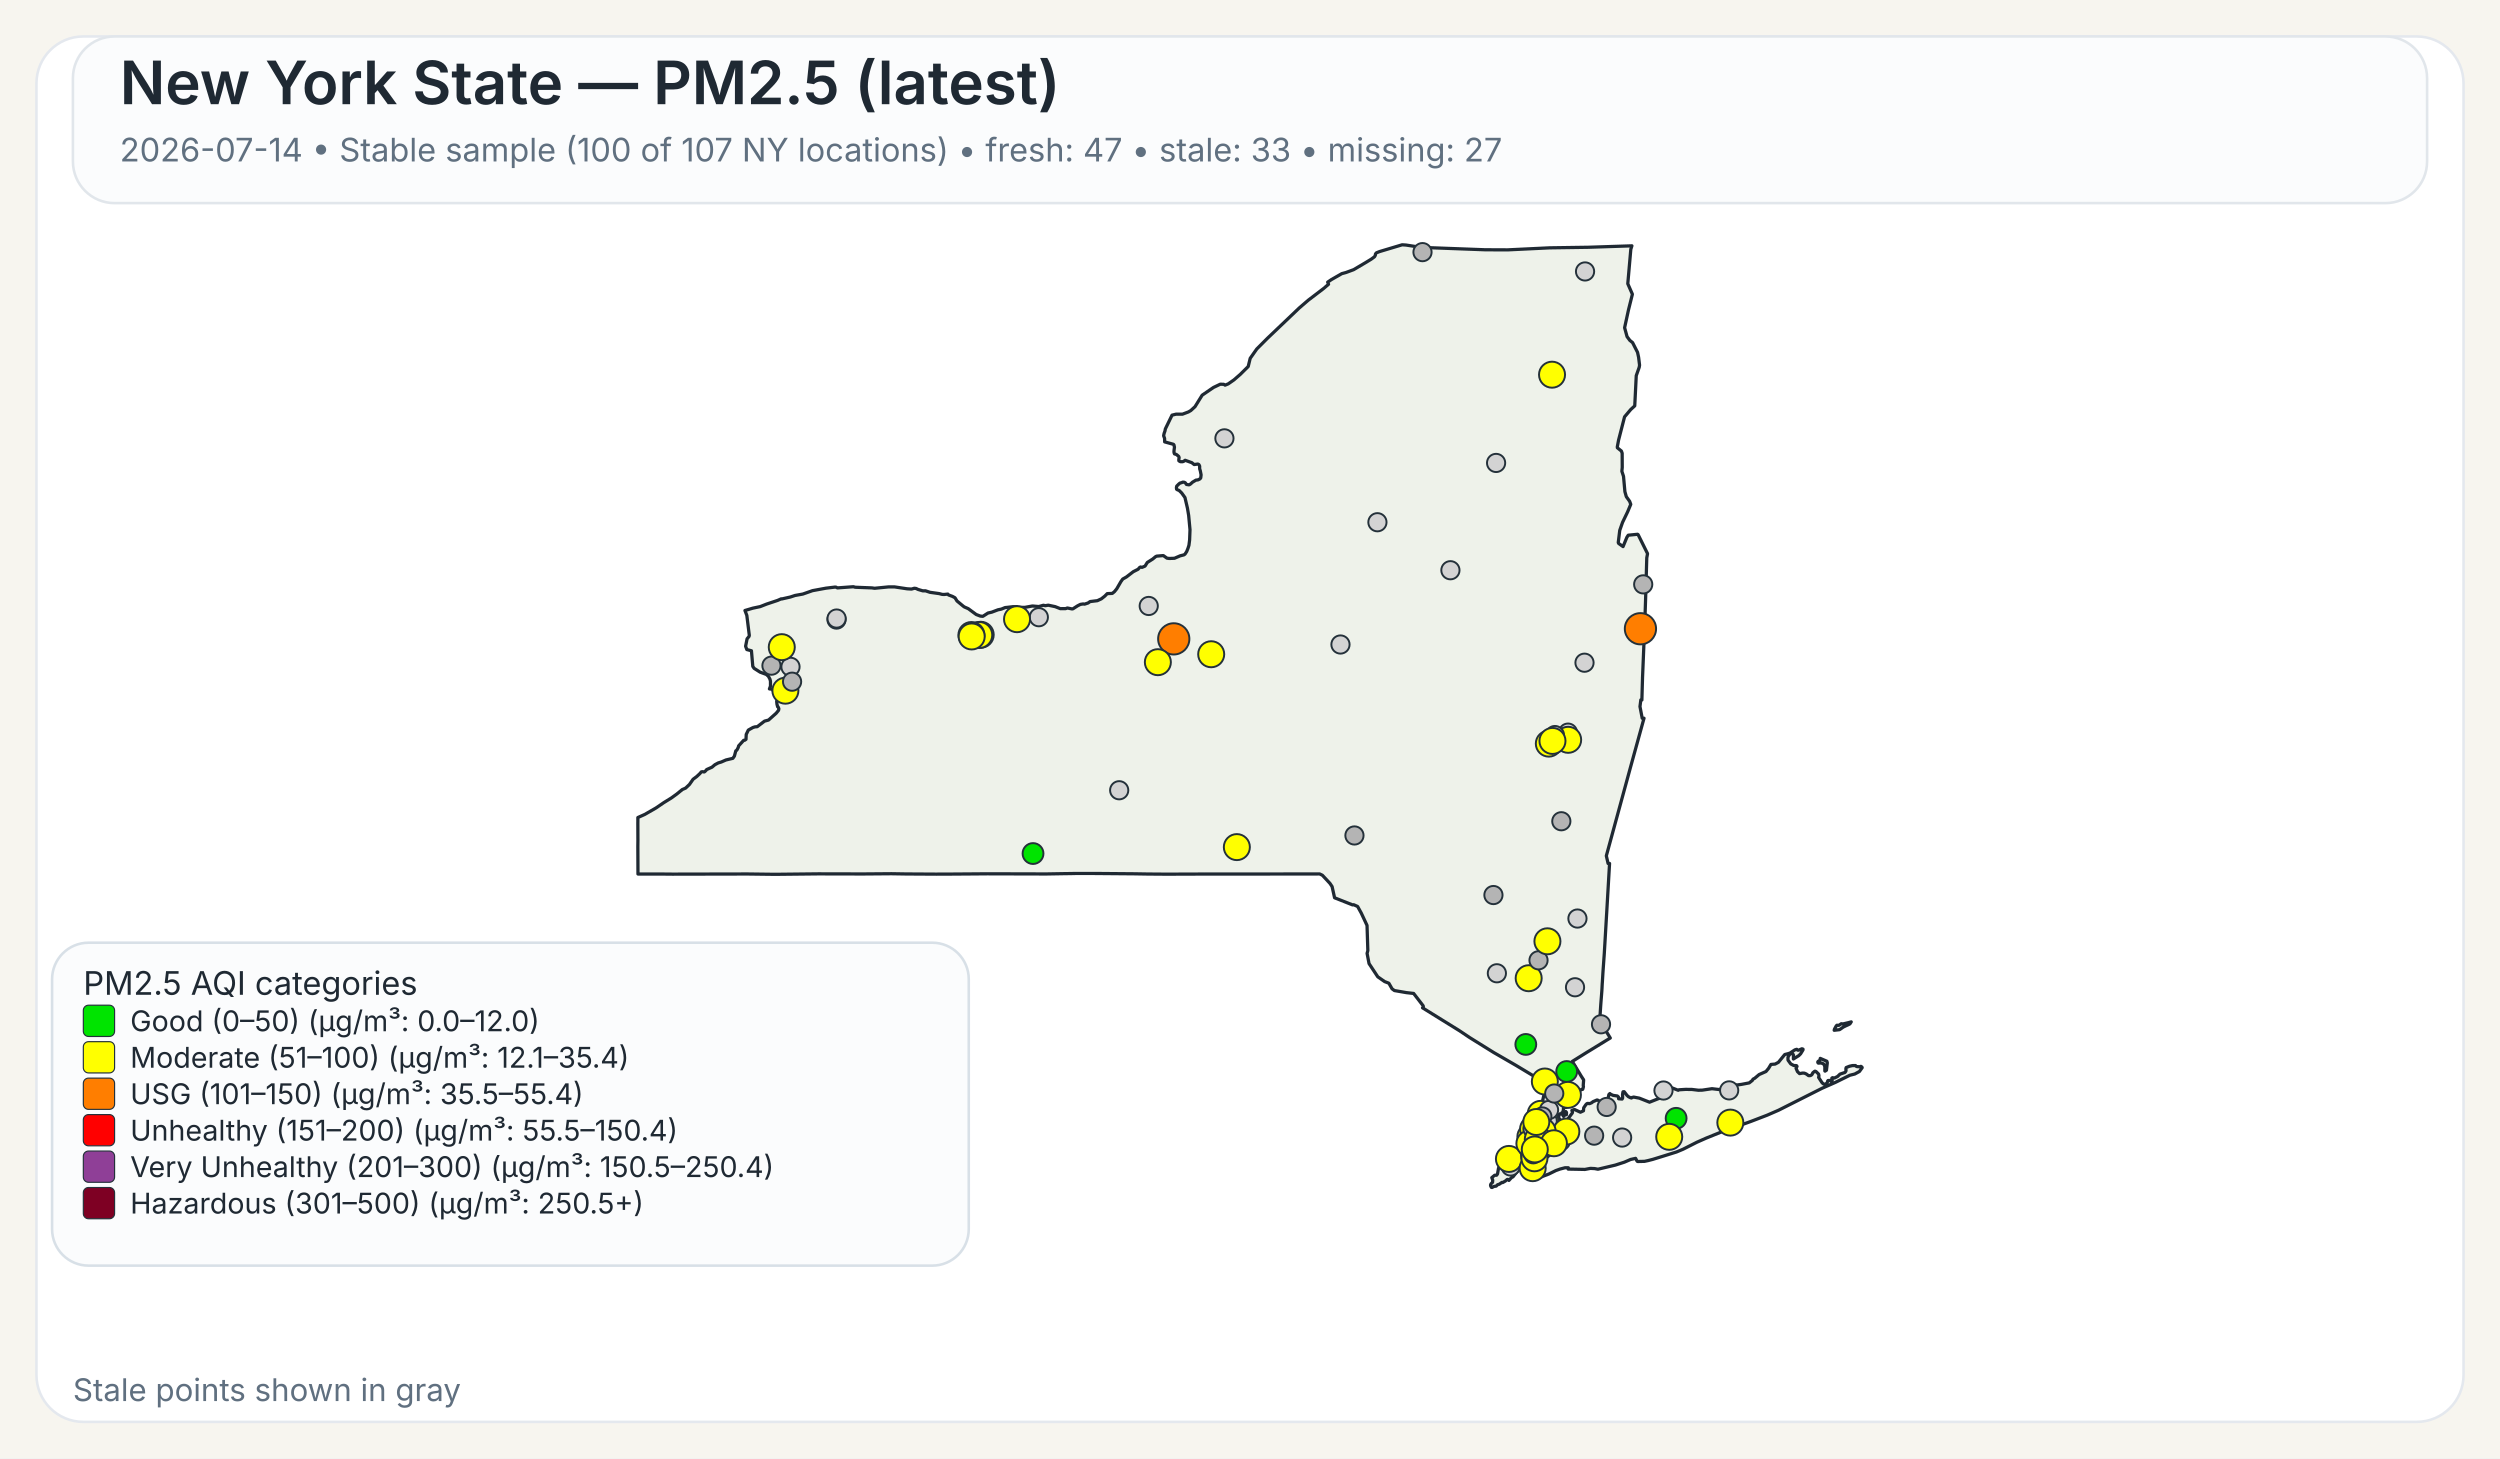
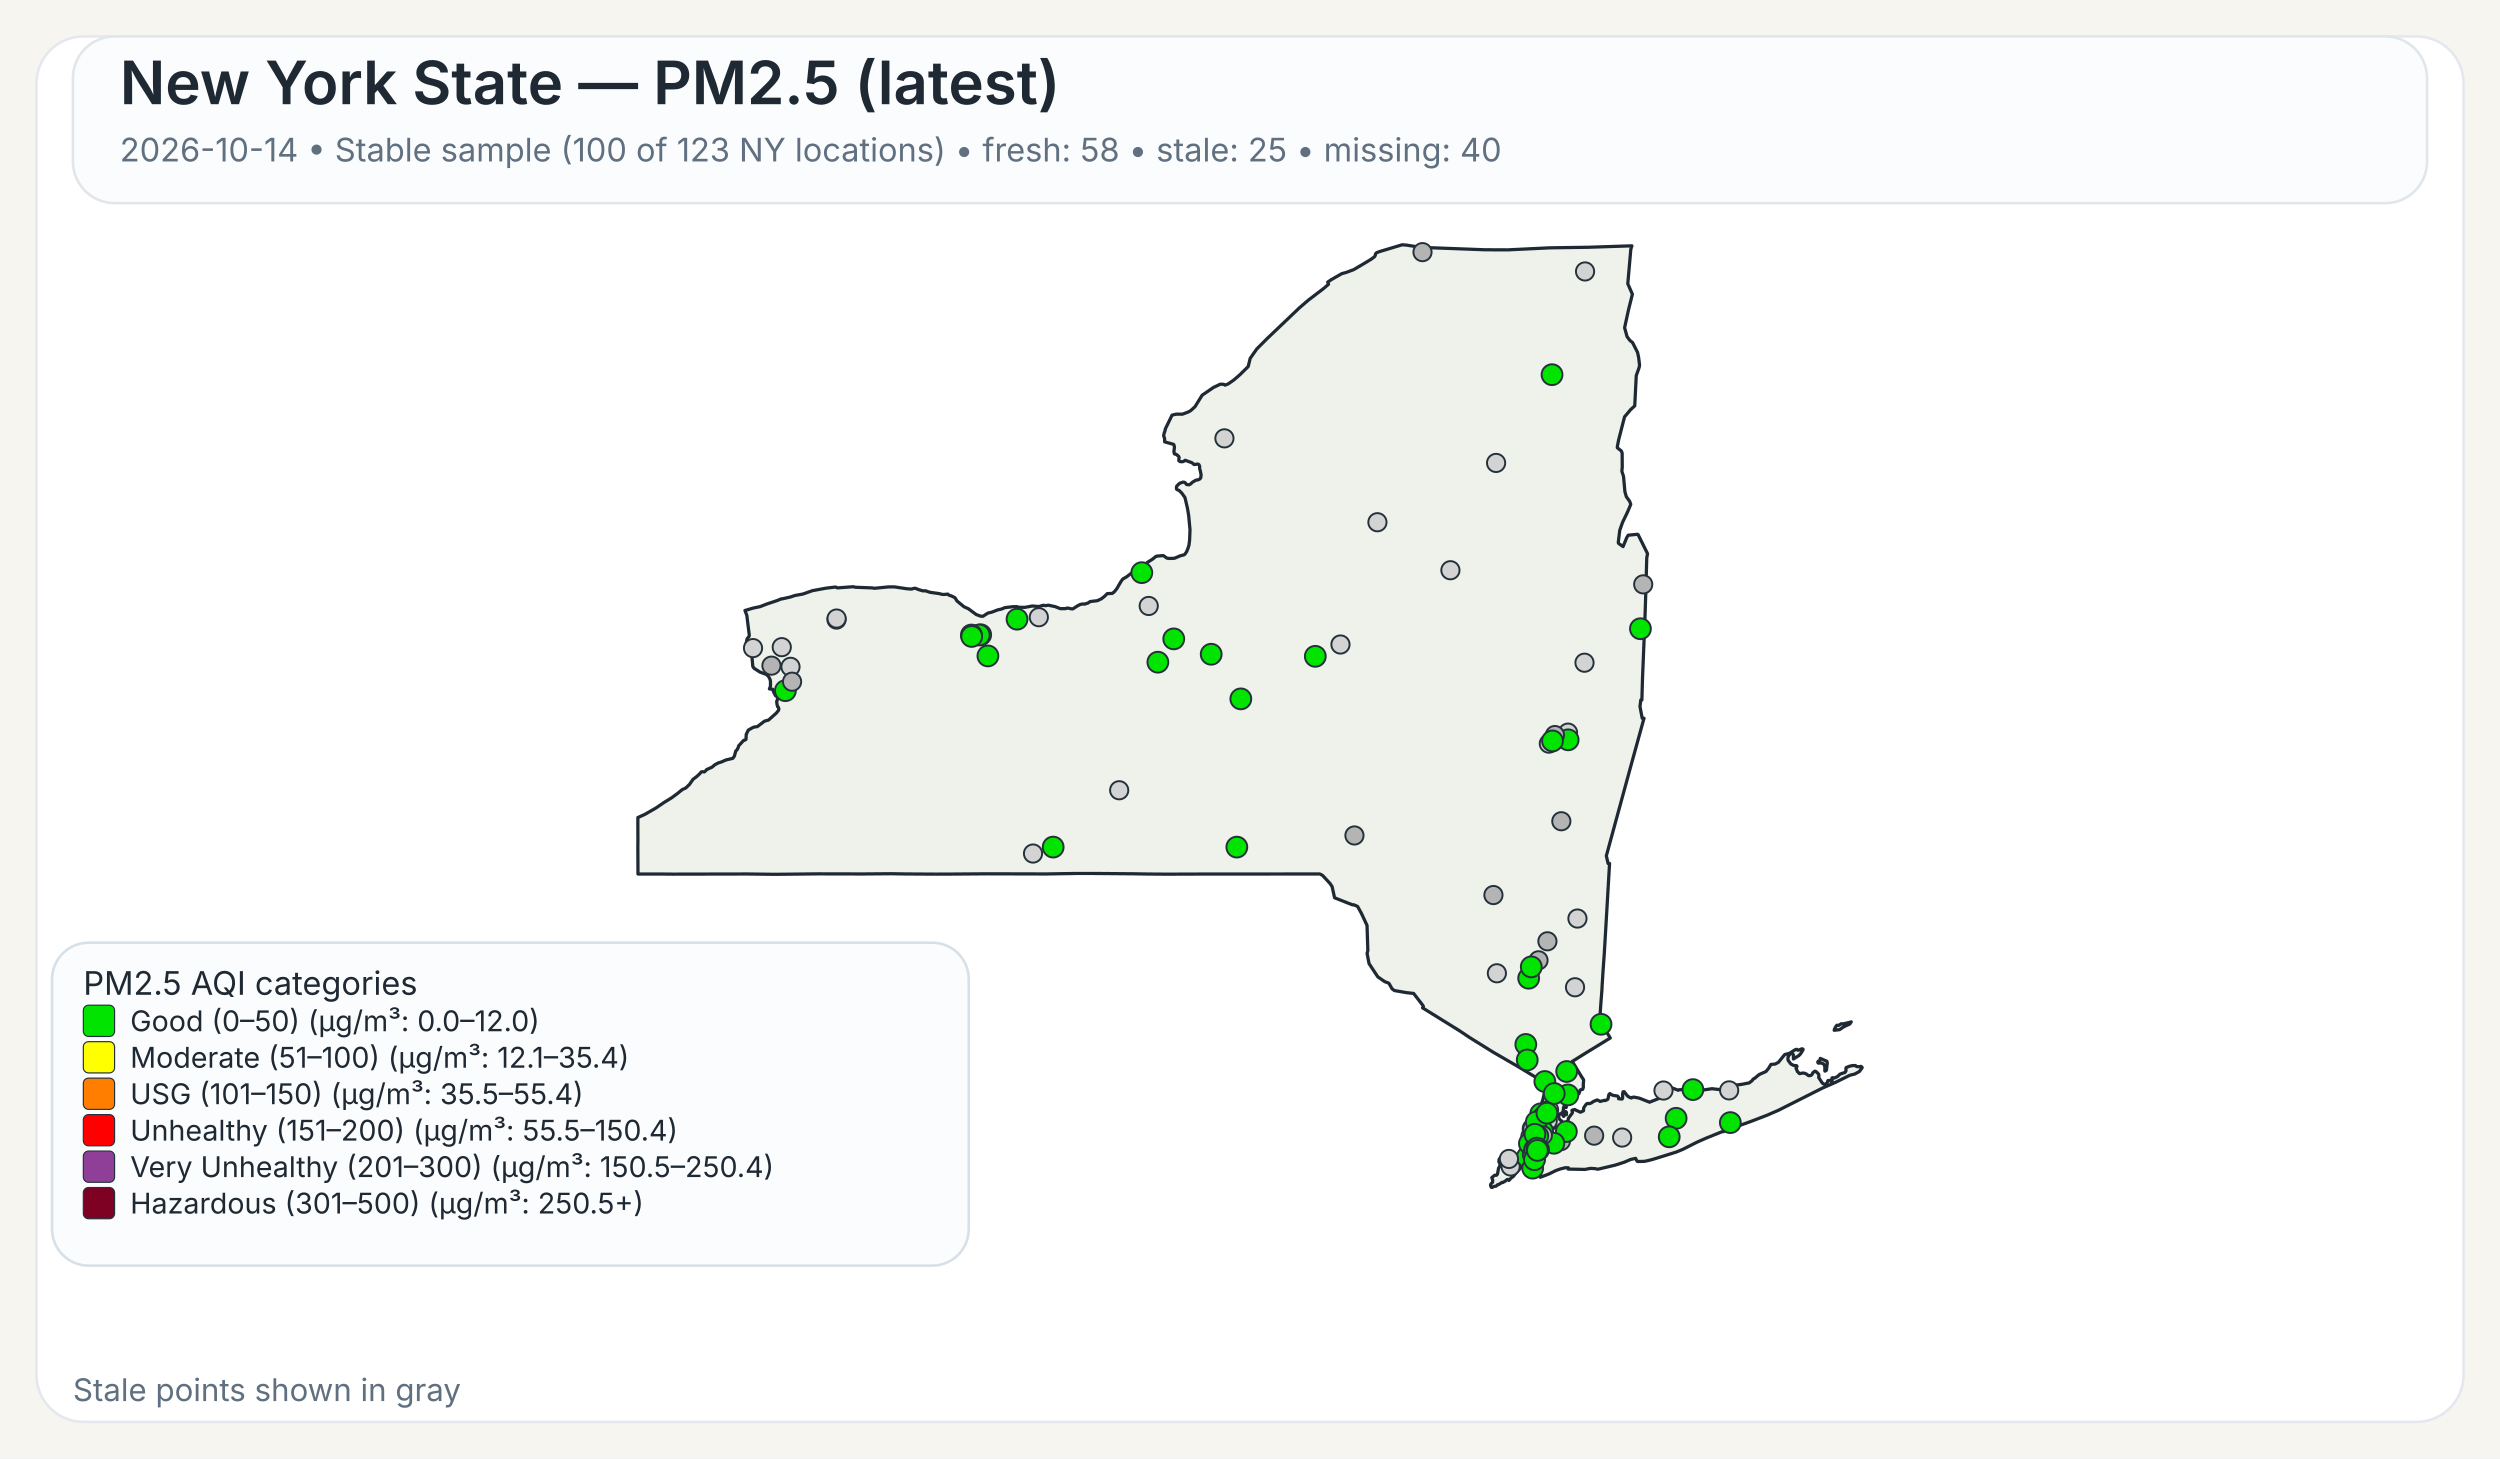
<svg xmlns="http://www.w3.org/2000/svg" width="960" height="560">
  <rect x="0" y="0" width="960" height="560" fill="#F7F5EF" />
  <rect x="14" y="14" width="932" height="532" rx="18" ry="18" fill="#FFFFFF" stroke="#E4E8EE" stroke-width="1" />
  <rect x="28" y="14" width="904" height="64" rx="16" ry="16" fill="#FBFCFD" stroke="#E1E6EB" stroke-width="1" />
  <text x="46" y="40" font-family="Public Sans, Inter, Aptos, Segoe UI, Arial, sans-serif" font-size="23" font-weight="600" fill="#1F2933">New York State — PM2.5 (latest)</text>
-   <text x="46" y="62" font-family="Public Sans, Inter, Aptos, Segoe UI, Arial, sans-serif" font-size="12.5" font-weight="400" fill="#607080">2026-07-14 • Stable sample (100 of 107 NY locations) • fresh: 47 • stale: 33 • missing: 27</text>
+   <text x="46" y="62" font-family="Public Sans, Inter, Aptos, Segoe UI, Arial, sans-serif" font-size="12.5" font-weight="400" fill="#607080">2026-10-14 • Stable sample (100 of 123 NY locations) • fresh: 58 • stale: 25 • missing: 40</text>
  <path d="M601.06,426.90 L601.23,426.83 L601.48,427.07 L601.55,427.32 L601.50,428.06 L601.28,428.08 L601.08,427.81 L601.04,427.27 L601.06,426.90 Z" fill="#EEF2EA" stroke="#1F2933" stroke-width="1.25" stroke-linejoin="round" />
  <path d="M585.16,439.66 L585.21,439.61 L585.24,439.63 L585.33,439.75 L585.00,440.50 L584.94,440.59 L584.83,440.54 L584.77,440.43 L584.80,440.38 L585.16,439.66 Z" fill="#EEF2EA" stroke="#1F2933" stroke-width="1.25" stroke-linejoin="round" />
  <path d="M579.00,452.87 L578.74,452.93 L578.02,453.54 L577.00,454.12 L576.75,454.04 L575.70,454.75 L575.07,454.93 L574.52,455.48 L573.72,455.58 L572.92,456.00 L572.71,455.95 L572.45,455.50 L572.36,455.05 L572.56,454.57 L573.14,454.01 L573.21,453.18 L572.85,452.21 L573.97,451.28 L574.68,451.28 L575.04,450.81 L575.45,448.53 L575.88,447.92 L575.97,447.53 L575.92,446.38 L575.63,446.32 L575.58,446.12 L575.66,445.16 L576.32,444.30 L576.87,444.03 L577.23,444.07 L577.46,444.30 L578.49,444.56 L580.44,444.30 L582.44,443.79 L583.07,443.83 L583.44,444.38 L583.57,445.77 L584.00,446.72 L584.43,447.38 L584.07,448.20 L583.53,448.95 L582.19,450.36 L580.96,451.93 L580.89,451.88 L580.35,452.27 L579.42,453.28 L579.25,452.99 L579.00,452.87 Z" fill="#EEF2EA" stroke="#1F2933" stroke-width="1.25" stroke-linejoin="round" />
  <path d="M698.65,407.28 L698.89,406.98 L698.98,406.42 L701.51,407.51 L701.69,408.12 L701.35,410.97 L700.83,411.31 L700.74,411.25 L700.74,409.57 L700.38,408.71 L700.19,408.52 L699.35,408.18 L698.24,408.24 L698.08,408.08 L698.02,407.81 L698.15,407.57 L698.65,407.28 Z" fill="#EEF2EA" stroke="#1F2933" stroke-width="1.25" stroke-linejoin="round" />
  <path d="M709.87,392.68 L710.87,392.40 L710.37,393.17 L709.71,393.51 L708.74,393.94 L707.77,394.42 L706.83,395.10 L706.37,395.39 L704.33,395.63 L704.44,395.18 L704.77,394.57 L705.12,393.94 L705.39,393.69 L706.11,393.74 L707.05,393.11 L707.70,393.19 L709.32,392.81 L709.87,392.68 Z" fill="#EEF2EA" stroke="#1F2933" stroke-width="1.25" stroke-linejoin="round" />
  <path d="M601.43,424.75 L601.44,424.82 L601.44,424.87 L601.44,424.97 L601.48,425.16 L601.44,425.24 L601.21,425.31 L600.95,425.08 L600.95,424.92 L601.10,424.88 L601.13,424.65 L601.23,424.58 L601.37,424.64 L601.42,424.70 L601.43,424.75 Z" fill="#EEF2EA" stroke="#1F2933" stroke-width="1.25" stroke-linejoin="round" />
  <path d="M623.05,163.10 L621.53,169.00 L621.04,171.61 L621.07,171.95 L622.62,173.20 L622.91,174.06 L622.94,179.46 L622.80,180.98 L623.43,182.92 L623.96,188.79 L624.50,190.70 L624.50,190.71 L625.79,192.51 L626.21,193.67 L625.60,195.12 L625.01,196.54 L623.06,200.59 L622.75,201.47 L621.98,203.67 L621.41,208.34 L621.56,208.68 L623.25,209.89 L624.72,206.33 L625.25,205.52 L628.84,205.16 L629.06,205.34 L632.45,212.18 L632.66,212.61 L632.36,214.21 L632.03,225.74 L632.03,225.80 L632.02,226.34 L632.00,227.05 L631.90,230.25 L631.64,238.09 L631.03,253.00 L630.74,259.97 L630.73,260.06 L630.73,260.23 L630.48,268.80 L630.08,268.74 L629.75,271.32 L630.61,275.80 L631.30,275.80 L628.80,284.88 L626.09,294.70 L622.63,307.38 L616.83,328.64 L617.50,331.57 L618.07,331.57 L617.02,349.62 L617.02,349.66 L616.71,354.88 L616.28,362.25 L616.04,366.27 L615.53,373.42 L615.30,377.22 L615.29,377.28 L615.29,377.35 L615.28,377.44 L615.28,377.49 L615.27,377.53 L615.19,379.03 L615.19,379.14 L615.18,379.18 L615.18,379.35 L615.17,379.49 L615.12,380.31 L615.09,380.73 L615.08,380.89 L614.72,385.46 L614.66,386.30 L614.29,391.98 L618.35,398.60 L616.75,399.56 L616.45,399.75 L610.52,403.39 L609.46,404.03 L609.01,404.31 L603.77,407.58 L605.77,410.89 L606.19,411.58 L606.62,412.29 L607.18,413.23 L608.08,414.62 L608.12,414.70 L607.96,416.83 L608.04,417.28 L607.81,418.17 L607.68,418.35 L607.54,418.27 L606.73,418.62 L606.42,419.73 L606.23,420.03 L605.55,420.48 L604.13,421.08 L603.54,421.65 L602.05,422.64 L600.59,424.82 L600.46,425.17 L600.38,425.37 L600.34,426.13 L600.15,426.98 L600.19,427.32 L600.39,427.51 L600.54,427.87 L600.54,428.09 L600.53,428.27 L600.60,428.55 L600.51,428.65 L600.44,428.71 L600.35,428.62 L600.18,428.29 L600.01,427.93 L600.10,427.54 L599.94,427.19 L599.85,427.21 L599.64,427.48 L599.51,427.81 L599.07,427.70 L598.72,427.92 L598.55,428.85 L598.57,429.17 L598.77,429.63 L599.21,430.17 L599.64,430.41 L600.31,431.59 L600.59,432.07 L600.90,432.04 L601.36,431.60 L601.36,431.60 L602.21,429.98 L602.19,429.51 L603.74,427.42 L603.84,427.11 L603.60,426.42 L603.67,426.33 L604.61,426.05 L606.88,427.09 L607.17,426.96 L608.05,426.54 L608.14,425.40 L608.93,424.24 L609.36,423.80 L609.77,423.70 L610.33,423.82 L611.26,423.43 L611.66,423.07 L613.16,422.42 L613.38,422.39 L614.46,422.95 L616.17,422.51 L616.43,422.62 L617.32,422.20 L617.49,421.82 L617.52,421.77 L617.81,420.28 L618.19,419.93 L618.22,419.96 L618.50,420.18 L618.60,420.26 L618.84,420.36 L619.48,420.63 L619.66,420.66 L619.90,420.69 L620.59,420.79 L621.03,420.85 L621.08,420.86 L621.49,421.26 L621.50,421.39 L621.55,421.93 L622.90,422.03 L623.09,421.64 L623.06,420.27 L623.21,419.33 L623.28,419.23 L623.69,419.22 L624.78,420.64 L625.29,421.11 L626.07,421.51 L626.50,421.62 L626.59,421.46 L627.35,421.28 L629.51,421.69 L629.51,421.69 L633.42,423.24 L638.19,421.34 L638.36,420.84 L638.45,419.18 L638.68,418.35 L640.49,417.89 L642.20,417.80 L644.45,418.67 L644.65,418.48 L647.29,418.32 L649.72,418.35 L652.18,418.65 L653.70,418.61 L657.40,418.06 L660.48,418.42 L661.32,417.62 L664.03,416.80 L665.53,416.46 L666.97,416.64 L668.73,416.40 L671.71,415.83 L672.90,414.88 L673.16,414.40 L673.82,414.05 L675.50,412.63 L678.13,411.46 L679.12,410.27 L680.04,408.74 L681.66,408.60 L682.91,407.93 L685.34,404.94 L686.69,404.59 L687.35,404.38 L689.21,403.16 L689.94,402.93 L690.28,403.23 L690.57,403.30 L691.93,402.73 L692.35,402.87 L692.38,403.11 L691.44,404.66 L690.75,405.35 L688.66,406.65 L688.68,405.06 L688.30,404.60 L687.92,404.54 L687.60,404.66 L687.09,405.06 L686.58,406.01 L686.59,407.08 L687.65,408.54 L688.81,409.15 L689.85,409.20 L690.06,409.50 L689.68,410.21 L690.24,411.51 L691.03,412.27 L692.17,412.06 L692.88,412.09 L693.59,412.39 L694.51,413.06 L695.19,413.03 L695.62,412.79 L695.84,412.56 L696.12,411.95 L696.83,411.38 L696.98,411.33 L697.37,411.49 L698.35,412.46 L698.48,413.14 L698.35,413.73 L699.60,415.66 L700.04,416.12 L700.44,416.32 L700.84,416.33 L701.58,415.93 L701.76,415.37 L701.81,415.13 L701.99,414.91 L702.86,414.89 L703.07,415.26 L703.12,415.25 L703.24,415.22 L703.45,415.13 L703.57,414.86 L703.45,414.38 L703.43,414.00 L703.70,413.83 L704.39,413.98 L705.62,413.37 L706.56,412.46 L708.48,411.82 L708.83,411.29 L708.88,410.85 L708.80,410.51 L708.92,409.94 L710.19,409.44 L711.31,409.19 L712.51,409.17 L712.73,409.44 L713.09,409.58 L714.27,409.63 L714.58,409.48 L714.99,409.75 L715.07,409.99 L714.02,411.45 L712.24,412.42 L710.34,412.90 L704.77,415.65 L699.71,417.88 L682.98,426.32 L678.57,428.24 L672.42,430.60 L662.20,434.30 L661.73,434.58 L661.49,434.51 L660.84,434.74 L655.19,437.03 L651.62,438.61 L646.31,441.30 L643.78,442.36 L638.41,444.04 L634.66,445.20 L632.83,445.67 L631.47,445.96 L631.32,445.96 L628.83,446.02 L628.63,445.87 L628.07,444.81 L626.15,445.24 L623.74,446.28 L621.85,446.89 L620.27,447.40 L613.61,448.98 L612.34,448.74 L610.73,448.66 L608.60,449.06 L605.36,448.99 L602.17,448.93 L602.19,448.77 L602.25,448.43 L600.97,448.42 L599.39,448.83 L599.07,448.91 L597.43,449.50 L594.79,450.81 L591.48,452.07 L591.48,451.26 L591.59,450.86 L591.41,450.49 L591.24,450.39 L590.88,450.18 L590.56,449.81 L590.00,449.87 L588.10,450.05 L587.46,450.03 L587.05,449.85 L586.87,449.72 L586.81,449.43 L587.15,448.99 L587.21,448.90 L587.49,448.42 L587.39,448.02 L586.94,447.62 L585.63,447.32 L585.23,446.64 L585.06,445.69 L585.31,444.71 L585.45,444.41 L585.68,443.96 L586.50,442.95 L586.37,441.37 L586.22,441.17 L586.16,441.08 L586.11,440.71 L586.29,440.19 L586.49,440.03 L586.59,439.53 L586.42,439.11 L586.13,438.91 L586.77,435.14 L587.04,434.58 L587.53,433.54 L588.00,432.56 L588.37,431.79 L590.66,426.98 L591.27,425.68 L591.55,425.09 L591.55,425.09 L591.90,424.00 L592.36,422.57 L592.47,422.24 L593.89,415.87 L593.37,415.86 L592.83,415.54 L585.14,410.91 L585.14,410.91 L582.09,409.08 L581.83,408.93 L574.90,404.92 L573.64,404.20 L565.84,399.35 L564.27,398.37 L560.37,395.76 L546.26,387.01 L546.57,386.68 L546.49,386.22 L542.83,381.48 L542.63,381.46 L540.06,381.17 L535.45,380.37 L534.54,379.69 L533.32,377.55 L531.70,376.93 L529.06,375.09 L525.71,370.01 L525.14,367.03 L524.96,366.10 L525.25,365.02 L524.94,355.37 L522.72,350.61 L521.32,348.08 L519.78,347.40 L519.41,347.49 L512.48,344.75 L511.52,340.44 L510.72,339.24 L507.79,336.09 L506.74,335.59 L502.43,335.60 L502.18,335.60 L499.75,335.60 L499.39,335.61 L499.35,335.61 L469.83,335.63 L469.66,335.63 L462.36,335.64 L461.30,335.63 L460.85,335.63 L460.00,335.64 L448.21,335.68 L447.85,335.68 L441.17,335.63 L440.91,335.63 L435.49,335.54 L435.46,335.54 L420.14,335.41 L418.99,335.41 L413.90,335.41 L413.83,335.41 L413.52,335.41 L412.93,335.41 L412.60,335.42 L411.23,335.45 L411.22,335.45 L408.74,335.48 L408.73,335.48 L401.77,335.60 L379.14,335.54 L372.91,335.59 L364.59,335.65 L360.26,335.66 L359.71,335.67 L347.88,335.60 L347.87,335.60 L342.30,335.51 L337.43,335.55 L331.40,335.60 L314.24,335.56 L297.70,335.74 L295.08,335.71 L287.13,335.61 L286.61,335.61 L258.23,335.67 L257.47,335.66 L253.93,335.63 L253.07,335.62 L253.07,335.63 L244.98,335.62 L244.93,325.04 L244.95,323.48 L244.96,322.52 L244.95,321.67 L244.95,321.16 L244.95,320.84 L244.93,316.08 L244.94,315.42 L244.94,313.93 L247.57,312.75 L251.88,310.27 L254.93,308.19 L257.77,306.44 L259.87,304.92 L262.02,303.17 L263.28,302.62 L264.74,301.24 L266.14,299.24 L267.54,298.19 L268.72,297.09 L269.32,296.39 L269.90,296.33 L270.33,296.44 L270.54,296.38 L271.04,295.92 L271.36,295.51 L273.40,294.60 L274.52,293.65 L275.81,292.96 L276.98,292.61 L278.76,291.83 L281.41,291.20 L282.01,290.34 L282.12,289.92 L282.55,288.31 L282.75,288.22 L283.00,287.95 L283.49,287.01 L283.63,286.42 L285.57,284.28 L285.90,284.29 L286.46,283.91 L286.55,282.02 L287.35,280.35 L289.13,279.36 L289.89,279.12 L290.78,279.05 L293.57,276.92 L295.12,276.50 L298.07,273.86 L298.97,272.76 L299.09,272.13 L298.79,271.45 L298.62,271.42 L298.36,270.43 L298.24,269.33 L298.55,268.66 L298.61,268.16 L298.25,267.28 L297.85,267.20 L297.24,266.09 L296.70,264.68 L295.46,264.54 L295.86,263.47 L295.86,261.59 L295.66,260.80 L295.08,259.71 L294.94,259.59 L294.28,258.99 L291.89,258.11 L289.57,256.64 L289.07,255.88 L288.57,250.10 L288.55,249.89 L286.78,249.43 L286.31,248.17 L286.88,245.30 L287.63,244.40 L287.73,243.95 L286.78,236.32 L286.06,234.43 L289.07,233.54 L291.93,232.93 L294.37,231.97 L298.62,230.55 L299.99,229.95 L300.12,230.02 L303.47,229.26 L305.29,228.66 L308.28,228.12 L312.00,226.81 L317.17,225.86 L320.65,225.44 L321.03,225.47 L321.59,225.76 L322.04,225.72 L327.70,225.30 L328.39,225.50 L334.82,225.75 L335.83,225.90 L341.09,225.38 L343.51,225.37 L348.32,226.10 L349.98,226.20 L350.03,226.20 L351.12,225.89 L351.79,225.98 L352.52,226.34 L354.31,226.87 L355.38,226.87 L357.13,227.45 L360.63,227.94 L361.77,228.24 L362.50,228.28 L363.98,228.13 L364.17,228.44 L365.74,229.01 L366.72,229.54 L367.48,230.77 L369.92,232.79 L370.31,233.07 L371.82,233.73 L373.38,234.88 L374.86,235.97 L376.42,236.57 L377.42,236.67 L379.40,235.40 L380.84,235.07 L383.21,234.17 L384.54,233.89 L385.93,233.32 L386.27,233.28 L386.83,233.22 L388.90,232.98 L390.48,232.95 L391.11,233.18 L393.48,233.24 L396.46,232.70 L398.89,232.91 L400.66,232.42 L401.43,232.58 L402.53,232.39 L405.18,232.95 L407.17,233.73 L409.20,233.71 L409.87,233.47 L411.66,233.83 L412.03,233.77 L413.80,232.63 L414.88,232.08 L415.91,231.92 L416.48,231.99 L417.81,231.55 L418.60,231.00 L421.39,230.66 L422.92,229.95 L424.23,228.91 L425.18,227.95 L425.69,227.93 L427.12,227.87 L427.93,227.21 L428.83,226.10 L430.44,223.32 L431.14,222.35 L431.96,221.89 L432.55,221.55 L435.18,219.53 L437.03,218.59 L437.61,217.92 L437.98,217.72 L438.51,217.88 L439.70,217.38 L440.56,215.99 L442.64,214.67 L443.82,213.70 L444.23,213.55 L446.72,213.34 L448.11,214.33 L448.97,214.45 L450.99,214.38 L453.20,213.43 L454.63,213.07 L455.05,212.77 L455.69,211.79 L456.17,210.59 L456.55,209.40 L456.81,207.36 L456.96,203.41 L456.73,200.97 L456.44,197.89 L455.97,195.10 L455.02,191.05 L453.78,189.32 L452.78,188.33 L452.13,188.08 L451.81,187.86 L451.74,187.30 L451.84,186.69 L452.22,186.31 L452.64,185.89 L453.10,185.51 L453.80,185.32 L454.18,185.14 L454.70,185.18 L455.13,185.37 L455.61,186.03 L456.63,186.18 L457.19,185.84 L457.91,185.17 L459.24,184.37 L460.00,184.28 L460.73,183.93 L461.08,183.54 L461.22,182.35 L460.90,180.72 L460.70,180.14 L460.66,179.72 L460.67,178.99 L460.38,178.40 L459.97,178.19 L458.56,178.39 L457.66,177.67 L455.09,176.75 L454.57,177.13 L454.12,177.30 L453.65,177.30 L453.29,177.28 L452.94,177.12 L452.67,176.90 L452.67,176.38 L452.79,175.72 L452.62,175.27 L451.89,174.63 L451.54,174.45 L451.01,174.30 L450.87,173.94 L450.80,173.54 L450.84,172.88 L450.99,171.72 L450.78,170.78 L450.56,170.60 L447.23,169.68 L447.20,168.34 L446.83,167.32 L447.02,166.42 L447.35,165.48 L447.50,164.69 L450.06,159.42 L451.61,159.04 L454.05,159.05 L456.36,158.18 L457.28,157.64 L458.88,156.17 L461.63,151.75 L465.96,148.79 L468.59,147.53 L469.94,147.58 L470.43,147.90 L471.65,147.40 L473.83,145.88 L476.29,143.74 L476.97,143.06 L479.31,140.74 L480.08,137.59 L482.60,134.01 L486.70,129.90 L498.91,118.26 L502.36,115.29 L508.27,110.78 L510.16,109.15 L509.83,108.34 L511.28,107.35 L515.25,105.08 L516.86,104.64 L519.80,103.55 L524.26,100.92 L526.51,99.55 L527.81,98.60 L528.14,98.00 L528.16,97.54 L528.55,97.08 L529.76,96.60 L538.43,94.00 L539.92,94.10 L544.47,94.80 L545.84,95.00 L570.26,95.91 L578.85,95.95 L585.96,95.61 L595.04,95.17 L609.91,94.95 L626.65,94.40 L626.23,95.73 L625.68,102.02 L625.07,108.95 L626.84,112.98 L625.33,119.03 L623.85,125.84 L624.79,129.27 L625.53,130.26 L625.83,130.68 L626.91,131.56 L626.91,131.56 L628.81,135.29 L629.22,137.19 L629.59,140.21 L629.45,141.06 L628.32,144.25 L627.83,154.15 L627.74,155.85 L626.19,157.27 L623.83,160.07 L623.05,163.10 Z" fill="#EEF2EA" stroke="#1F2933" stroke-width="1.25" stroke-linejoin="round" />
  <circle cx="574.80" cy="373.74" r="3.50" fill="lightgray" stroke="#24313A" stroke-width="0.75" />
  <circle cx="296.24" cy="255.61" r="3.50" fill="rgb(180,180,180)" stroke="#24313A" stroke-width="0.75" />
  <circle cx="585.91" cy="401.06" r="4.00" fill="#00E400" stroke="#24313A" stroke-width="0.75" />
  <circle cx="590.67" cy="430.08" r="3.50" fill="lightgray" stroke="#24313A" stroke-width="0.75" />
-   <circle cx="587.01" cy="375.64" r="5.00" fill="#FFFF00" stroke="#24313A" stroke-width="0.75" />
+   <circle cx="587.01" cy="375.64" r="4.00" fill="#00E400" stroke="#24313A" stroke-width="0.75" />
  <circle cx="580.07" cy="447.93" r="3.50" fill="lightgray" stroke="#24313A" stroke-width="0.75" />
  <circle cx="528.93" cy="200.54" r="3.50" fill="lightgray" stroke="#24313A" stroke-width="0.75" />
  <circle cx="622.90" cy="436.82" r="3.50" fill="lightgray" stroke="#24313A" stroke-width="0.75" />
  <circle cx="321.22" cy="237.92" r="3.50" fill="lightgray" stroke="#24313A" stroke-width="0.75" />
  <circle cx="556.96" cy="218.97" r="3.50" fill="lightgray" stroke="#24313A" stroke-width="0.75" />
  <circle cx="574.50" cy="177.77" r="3.50" fill="lightgray" stroke="#24313A" stroke-width="0.75" />
  <circle cx="429.77" cy="303.46" r="3.50" fill="lightgray" stroke="#24313A" stroke-width="0.75" />
  <circle cx="514.74" cy="247.49" r="3.50" fill="lightgray" stroke="#24313A" stroke-width="0.75" />
  <circle cx="470.18" cy="168.33" r="3.50" fill="lightgray" stroke="#24313A" stroke-width="0.75" />
-   <circle cx="376.59" cy="243.75" r="5.00" fill="#FFFF00" stroke="#24313A" stroke-width="0.75" />
-   <circle cx="591.63" cy="427.72" r="5.00" fill="#FFFF00" stroke="#24313A" stroke-width="0.75" />
-   <circle cx="593.40" cy="430.37" r="5.00" fill="#FFFF00" stroke="#24313A" stroke-width="0.75" />
-   <circle cx="593.93" cy="437.51" r="5.00" fill="#FFFF00" stroke="#24313A" stroke-width="0.75" />
+   <circle cx="376.59" cy="243.75" r="4.00" fill="#00E400" stroke="#24313A" stroke-width="0.75" />
+   <circle cx="591.63" cy="427.72" r="4.00" fill="#00E400" stroke="#24313A" stroke-width="0.75" />
+   <circle cx="593.40" cy="430.37" r="3.50" fill="lightgray" stroke="#24313A" stroke-width="0.75" />
+   <circle cx="593.93" cy="437.51" r="4.00" fill="#00E400" stroke="#24313A" stroke-width="0.75" />
  <circle cx="602.12" cy="281.33" r="3.50" fill="lightgray" stroke="#24313A" stroke-width="0.75" />
  <circle cx="398.91" cy="237.01" r="3.50" fill="lightgray" stroke="#24313A" stroke-width="0.75" />
-   <circle cx="598.03" cy="436.67" r="5.00" fill="#FFFF00" stroke="#24313A" stroke-width="0.75" />
-   <circle cx="595.98" cy="143.88" r="5.00" fill="#FFFF00" stroke="#24313A" stroke-width="0.75" />
+   <circle cx="598.03" cy="436.67" r="4.00" fill="#00E400" stroke="#24313A" stroke-width="0.75" />
+   <circle cx="595.98" cy="143.88" r="4.00" fill="#00E400" stroke="#24313A" stroke-width="0.75" />
  <circle cx="601.61" cy="411.46" r="4.00" fill="#00E400" stroke="#24313A" stroke-width="0.75" />
  <circle cx="608.45" cy="254.48" r="3.50" fill="lightgray" stroke="#24313A" stroke-width="0.75" />
  <circle cx="604.81" cy="379.11" r="3.50" fill="lightgray" stroke="#24313A" stroke-width="0.75" />
  <circle cx="588.51" cy="437.27" r="3.50" fill="rgb(180,180,180)" stroke="#24313A" stroke-width="0.75" />
-   <circle cx="465.10" cy="251.23" r="5.00" fill="#FFFF00" stroke="#24313A" stroke-width="0.75" />
-   <circle cx="396.68" cy="327.76" r="4.00" fill="#00E400" stroke="#24313A" stroke-width="0.75" />
+   <circle cx="465.10" cy="251.23" r="4.00" fill="#00E400" stroke="#24313A" stroke-width="0.75" />
+   <circle cx="396.68" cy="327.76" r="3.50" fill="lightgray" stroke="#24313A" stroke-width="0.75" />
  <circle cx="643.63" cy="429.43" r="4.00" fill="#00E400" stroke="#24313A" stroke-width="0.75" />
-   <circle cx="586.47" cy="444.33" r="5.00" fill="#FFFF00" stroke="#24313A" stroke-width="0.75" />
+   <circle cx="586.47" cy="444.33" r="4.00" fill="#00E400" stroke="#24313A" stroke-width="0.75" />
  <circle cx="303.55" cy="256.06" r="3.50" fill="lightgray" stroke="#24313A" stroke-width="0.75" />
-   <circle cx="602.17" cy="284.09" r="5.00" fill="#FFFF00" stroke="#24313A" stroke-width="0.75" />
-   <circle cx="301.59" cy="265.22" r="5.00" fill="#FFFF00" stroke="#24313A" stroke-width="0.75" />
+   <circle cx="602.17" cy="284.09" r="4.00" fill="#00E400" stroke="#24313A" stroke-width="0.75" />
+   <circle cx="301.59" cy="265.22" r="4.00" fill="#00E400" stroke="#24313A" stroke-width="0.75" />
  <circle cx="321.26" cy="237.52" r="3.50" fill="lightgray" stroke="#24313A" stroke-width="0.75" />
  <circle cx="612.15" cy="436.09" r="3.50" fill="rgb(180,180,180)" stroke="#24313A" stroke-width="0.75" />
  <circle cx="587.88" cy="438.53" r="3.50" fill="rgb(180,180,180)" stroke="#24313A" stroke-width="0.75" />
-   <circle cx="591.83" cy="440.12" r="5.00" fill="#FFFF00" stroke="#24313A" stroke-width="0.75" />
+   <circle cx="591.83" cy="440.12" r="3.50" fill="lightgray" stroke="#24313A" stroke-width="0.75" />
  <circle cx="594.32" cy="430.48" r="3.50" fill="lightgray" stroke="#24313A" stroke-width="0.75" />
  <circle cx="594.83" cy="426.21" r="3.50" fill="lightgray" stroke="#24313A" stroke-width="0.75" />
  <circle cx="605.74" cy="352.72" r="3.50" fill="lightgray" stroke="#24313A" stroke-width="0.75" />
  <circle cx="664.00" cy="418.71" r="3.50" fill="lightgray" stroke="#24313A" stroke-width="0.75" />
  <circle cx="546.24" cy="96.82" r="3.50" fill="rgb(180,180,180)" stroke="#24313A" stroke-width="0.75" />
  <circle cx="638.78" cy="418.76" r="3.50" fill="lightgray" stroke="#24313A" stroke-width="0.75" />
  <circle cx="304.16" cy="261.77" r="3.50" fill="rgb(180,180,180)" stroke="#24313A" stroke-width="0.75" />
  <circle cx="441.11" cy="232.69" r="3.50" fill="lightgray" stroke="#24313A" stroke-width="0.75" />
-   <circle cx="598.43" cy="436.52" r="3.50" fill="rgb(180,180,180)" stroke="#24313A" stroke-width="0.75" />
-   <circle cx="376.03" cy="243.84" r="5.00" fill="#FFFF00" stroke="#24313A" stroke-width="0.75" />
+   <circle cx="598.43" cy="436.52" r="4.00" fill="#00E400" stroke="#24313A" stroke-width="0.75" />
+   <circle cx="376.03" cy="243.84" r="4.00" fill="#00E400" stroke="#24313A" stroke-width="0.75" />
  <circle cx="592.26" cy="428.72" r="3.50" fill="rgb(180,180,180)" stroke="#24313A" stroke-width="0.75" />
-   <circle cx="579.43" cy="445.03" r="5.00" fill="#FFFF00" stroke="#24313A" stroke-width="0.75" />
-   <circle cx="602.08" cy="420.44" r="5.00" fill="#FFFF00" stroke="#24313A" stroke-width="0.75" />
+   <circle cx="579.43" cy="445.03" r="3.50" fill="lightgray" stroke="#24313A" stroke-width="0.75" />
+   <circle cx="602.08" cy="420.44" r="4.00" fill="#00E400" stroke="#24313A" stroke-width="0.75" />
  <circle cx="590.18" cy="441.64" r="3.50" fill="rgb(180,180,180)" stroke="#24313A" stroke-width="0.75" />
  <circle cx="520.11" cy="320.82" r="3.50" fill="rgb(180,180,180)" stroke="#24313A" stroke-width="0.75" />
  <circle cx="601.48" cy="434.51" r="3.50" fill="rgb(180,180,180)" stroke="#24313A" stroke-width="0.75" />
  <circle cx="598.28" cy="436.62" r="3.50" fill="rgb(180,180,180)" stroke="#24313A" stroke-width="0.75" />
-   <circle cx="601.48" cy="434.52" r="3.50" fill="rgb(180,180,180)" stroke="#24313A" stroke-width="0.75" />
+   <circle cx="601.48" cy="434.52" r="3.50" fill="lightgray" stroke="#24313A" stroke-width="0.75" />
  <circle cx="608.66" cy="104.24" r="3.50" fill="lightgray" stroke="#24313A" stroke-width="0.75" />
-   <circle cx="373.02" cy="243.85" r="5.00" fill="#FFFF00" stroke="#24313A" stroke-width="0.75" />
-   <circle cx="598.27" cy="436.67" r="3.50" fill="rgb(180,180,180)" stroke="#24313A" stroke-width="0.75" />
+   <circle cx="373.02" cy="243.85" r="4.00" fill="#00E400" stroke="#24313A" stroke-width="0.75" />
+   <circle cx="598.27" cy="436.67" r="3.50" fill="lightgray" stroke="#24313A" stroke-width="0.75" />
  <circle cx="598.28" cy="436.62" r="3.50" fill="lightgray" stroke="#24313A" stroke-width="0.75" />
-   <circle cx="587.67" cy="436.46" r="5.00" fill="#FFFF00" stroke="#24313A" stroke-width="0.75" />
+   <circle cx="587.67" cy="436.46" r="3.50" fill="lightgray" stroke="#24313A" stroke-width="0.75" />
  <circle cx="590.79" cy="368.76" r="3.50" fill="rgb(180,180,180)" stroke="#24313A" stroke-width="0.75" />
-   <circle cx="593.22" cy="415.30" r="5.00" fill="#FFFF00" stroke="#24313A" stroke-width="0.75" />
-   <circle cx="590.92" cy="439.03" r="5.00" fill="#FFFF00" stroke="#24313A" stroke-width="0.75" />
-   <circle cx="300.20" cy="248.51" r="5.00" fill="#FFFF00" stroke="#24313A" stroke-width="0.75" />
-   <circle cx="588.55" cy="448.58" r="5.00" fill="#FFFF00" stroke="#24313A" stroke-width="0.75" />
-   <circle cx="592.77" cy="438.21" r="3.50" fill="rgb(180,180,180)" stroke="#24313A" stroke-width="0.75" />
+   <circle cx="593.22" cy="415.30" r="4.00" fill="#00E400" stroke="#24313A" stroke-width="0.75" />
+   <circle cx="590.92" cy="439.03" r="4.00" fill="#00E400" stroke="#24313A" stroke-width="0.75" />
+   <circle cx="300.20" cy="248.51" r="3.50" fill="lightgray" stroke="#24313A" stroke-width="0.75" />
+   <circle cx="588.55" cy="448.58" r="4.00" fill="#00E400" stroke="#24313A" stroke-width="0.75" />
+   <circle cx="592.77" cy="438.21" r="3.50" fill="lightgray" stroke="#24313A" stroke-width="0.75" />
  <circle cx="592.77" cy="438.23" r="3.50" fill="rgb(180,180,180)" stroke="#24313A" stroke-width="0.75" />
  <circle cx="592.78" cy="438.21" r="3.50" fill="rgb(180,180,180)" stroke="#24313A" stroke-width="0.75" />
  <circle cx="592.81" cy="438.17" r="3.50" fill="rgb(180,180,180)" stroke="#24313A" stroke-width="0.75" />
  <circle cx="592.70" cy="438.35" r="3.50" fill="rgb(180,180,180)" stroke="#24313A" stroke-width="0.75" />
  <circle cx="592.76" cy="438.20" r="3.50" fill="lightgray" stroke="#24313A" stroke-width="0.75" />
-   <circle cx="592.66" cy="438.26" r="3.50" fill="rgb(180,180,180)" stroke="#24313A" stroke-width="0.75" />
+   <circle cx="592.66" cy="438.26" r="3.50" fill="lightgray" stroke="#24313A" stroke-width="0.75" />
  <circle cx="599.38" cy="438.19" r="3.50" fill="rgb(180,180,180)" stroke="#24313A" stroke-width="0.75" />
-   <circle cx="474.95" cy="325.29" r="5.00" fill="#FFFF00" stroke="#24313A" stroke-width="0.75" />
-   <circle cx="588.70" cy="433.55" r="5.00" fill="#FFFF00" stroke="#24313A" stroke-width="0.75" />
-   <circle cx="601.48" cy="434.52" r="5.00" fill="#FFFF00" stroke="#24313A" stroke-width="0.75" />
-   <circle cx="629.93" cy="241.44" r="6.00" fill="#FF7E00" stroke="#24313A" stroke-width="0.75" />
+   <circle cx="474.95" cy="325.29" r="4.00" fill="#00E400" stroke="#24313A" stroke-width="0.75" />
+   <circle cx="588.70" cy="433.55" r="4.00" fill="#00E400" stroke="#24313A" stroke-width="0.75" />
+   <circle cx="601.48" cy="434.52" r="4.00" fill="#00E400" stroke="#24313A" stroke-width="0.75" />
+   <circle cx="629.93" cy="241.44" r="4.00" fill="#00E400" stroke="#24313A" stroke-width="0.75" />
  <circle cx="599.55" cy="315.36" r="3.50" fill="rgb(180,180,180)" stroke="#24313A" stroke-width="0.75" />
  <circle cx="588.57" cy="437.98" r="3.50" fill="lightgray" stroke="#24313A" stroke-width="0.75" />
  <circle cx="595.75" cy="285.13" r="3.50" fill="rgb(180,180,180)" stroke="#24313A" stroke-width="0.75" />
-   <circle cx="589.13" cy="443.87" r="5.00" fill="#FFFF00" stroke="#24313A" stroke-width="0.75" />
-   <circle cx="594.21" cy="361.46" r="5.00" fill="#FFFF00" stroke="#24313A" stroke-width="0.75" />
-   <circle cx="614.79" cy="393.33" r="3.50" fill="rgb(180,180,180)" stroke="#24313A" stroke-width="0.75" />
-   <circle cx="664.45" cy="431.08" r="3.50" fill="rgb(180,180,180)" stroke="#24313A" stroke-width="0.75" />
+   <circle cx="589.13" cy="443.87" r="4.00" fill="#00E400" stroke="#24313A" stroke-width="0.75" />
+   <circle cx="594.21" cy="361.46" r="3.50" fill="rgb(180,180,180)" stroke="#24313A" stroke-width="0.75" />
+   <circle cx="614.79" cy="393.33" r="4.00" fill="#00E400" stroke="#24313A" stroke-width="0.75" />
+   <circle cx="664.45" cy="431.08" r="3.50" fill="lightgray" stroke="#24313A" stroke-width="0.75" />
  <circle cx="597.09" cy="282.26" r="3.50" fill="rgb(180,180,180)" stroke="#24313A" stroke-width="0.75" />
  <circle cx="573.48" cy="343.70" r="3.50" fill="rgb(180,180,180)" stroke="#24313A" stroke-width="0.75" />
-   <circle cx="373.13" cy="244.40" r="5.00" fill="#FFFF00" stroke="#24313A" stroke-width="0.75" />
-   <circle cx="590.03" cy="441.87" r="5.00" fill="#FFFF00" stroke="#24313A" stroke-width="0.75" />
-   <circle cx="664.45" cy="431.08" r="5.00" fill="#FFFF00" stroke="#24313A" stroke-width="0.75" />
-   <circle cx="596.83" cy="419.91" r="3.50" fill="rgb(180,180,180)" stroke="#24313A" stroke-width="0.75" />
-   <circle cx="640.98" cy="436.54" r="5.00" fill="#FFFF00" stroke="#24313A" stroke-width="0.75" />
-   <circle cx="587.29" cy="439.12" r="5.00" fill="#FFFF00" stroke="#24313A" stroke-width="0.75" />
-   <circle cx="589.23" cy="444.79" r="5.00" fill="#FFFF00" stroke="#24313A" stroke-width="0.75" />
+   <circle cx="373.13" cy="244.40" r="4.00" fill="#00E400" stroke="#24313A" stroke-width="0.75" />
+   <circle cx="590.03" cy="441.87" r="4.00" fill="#00E400" stroke="#24313A" stroke-width="0.75" />
+   <circle cx="664.45" cy="431.08" r="4.00" fill="#00E400" stroke="#24313A" stroke-width="0.75" />
+   <circle cx="596.83" cy="419.91" r="4.00" fill="#00E400" stroke="#24313A" stroke-width="0.75" />
+   <circle cx="640.98" cy="436.54" r="4.00" fill="#00E400" stroke="#24313A" stroke-width="0.75" />
+   <circle cx="587.29" cy="439.12" r="4.00" fill="#00E400" stroke="#24313A" stroke-width="0.75" />
+   <circle cx="589.23" cy="444.79" r="4.00" fill="#00E400" stroke="#24313A" stroke-width="0.75" />
  <circle cx="588.46" cy="433.42" r="3.50" fill="rgb(180,180,180)" stroke="#24313A" stroke-width="0.75" />
-   <circle cx="592.37" cy="434.42" r="5.00" fill="#FFFF00" stroke="#24313A" stroke-width="0.75" />
-   <circle cx="594.75" cy="285.55" r="5.00" fill="#FFFF00" stroke="#24313A" stroke-width="0.75" />
+   <circle cx="592.37" cy="434.42" r="4.00" fill="#00E400" stroke="#24313A" stroke-width="0.75" />
+   <circle cx="594.75" cy="285.55" r="3.50" fill="lightgray" stroke="#24313A" stroke-width="0.75" />
  <circle cx="630.99" cy="224.40" r="3.50" fill="rgb(180,180,180)" stroke="#24313A" stroke-width="0.75" />
-   <circle cx="590.52" cy="437.49" r="5.00" fill="#FFFF00" stroke="#24313A" stroke-width="0.75" />
-   <circle cx="616.96" cy="425.07" r="3.50" fill="rgb(180,180,180)" stroke="#24313A" stroke-width="0.75" />
-   <circle cx="589.94" cy="430.85" r="5.00" fill="#FFFF00" stroke="#24313A" stroke-width="0.75" />
-   <circle cx="596.15" cy="284.52" r="5.00" fill="#FFFF00" stroke="#24313A" stroke-width="0.75" />
-   <circle cx="588.77" cy="443.25" r="3.50" fill="rgb(180,180,180)" stroke="#24313A" stroke-width="0.75" />
-   <circle cx="596.70" cy="439.01" r="5.00" fill="#FFFF00" stroke="#24313A" stroke-width="0.75" />
-   <circle cx="390.54" cy="237.77" r="5.00" fill="#FFFF00" stroke="#24313A" stroke-width="0.75" />
-   <circle cx="589.36" cy="441.38" r="5.00" fill="#FFFF00" stroke="#24313A" stroke-width="0.75" />
-   <circle cx="450.72" cy="245.33" r="6.00" fill="#FF7E00" stroke="#24313A" stroke-width="0.75" />
-   <circle cx="444.62" cy="254.28" r="5.00" fill="#FFFF00" stroke="#24313A" stroke-width="0.75" />
+   <circle cx="590.52" cy="437.49" r="4.00" fill="#00E400" stroke="#24313A" stroke-width="0.75" />
+   <circle cx="589.94" cy="430.85" r="4.00" fill="#00E400" stroke="#24313A" stroke-width="0.75" />
+   <circle cx="650.08" cy="418.41" r="4.00" fill="#00E400" stroke="#24313A" stroke-width="0.75" />
+   <circle cx="596.15" cy="284.52" r="4.00" fill="#00E400" stroke="#24313A" stroke-width="0.75" />
+   <circle cx="588.77" cy="443.25" r="4.00" fill="#00E400" stroke="#24313A" stroke-width="0.75" />
+   <circle cx="596.70" cy="439.01" r="4.00" fill="#00E400" stroke="#24313A" stroke-width="0.75" />
+   <circle cx="390.54" cy="237.77" r="4.00" fill="#00E400" stroke="#24313A" stroke-width="0.75" />
+   <circle cx="589.36" cy="441.38" r="4.00" fill="#00E400" stroke="#24313A" stroke-width="0.75" />
+   <circle cx="450.72" cy="245.33" r="4.00" fill="#00E400" stroke="#24313A" stroke-width="0.75" />
+   <circle cx="444.62" cy="254.28" r="4.00" fill="#00E400" stroke="#24313A" stroke-width="0.75" />
+   <circle cx="379.36" cy="251.88" r="4.00" fill="#00E400" stroke="#24313A" stroke-width="0.75" />
+   <circle cx="594.02" cy="427.45" r="4.00" fill="#00E400" stroke="#24313A" stroke-width="0.75" />
+   <circle cx="592.46" cy="435.94" r="3.50" fill="rgb(180,180,180)" stroke="#24313A" stroke-width="0.75" />
+   <circle cx="289.16" cy="248.87" r="3.50" fill="lightgray" stroke="#24313A" stroke-width="0.75" />
+   <circle cx="505.08" cy="252.03" r="4.00" fill="#00E400" stroke="#24313A" stroke-width="0.75" />
+   <circle cx="590.51" cy="436.23" r="4.00" fill="#00E400" stroke="#24313A" stroke-width="0.75" />
+   <circle cx="589.41" cy="435.56" r="4.00" fill="#00E400" stroke="#24313A" stroke-width="0.75" />
+   <circle cx="438.45" cy="219.90" r="4.00" fill="#00E400" stroke="#24313A" stroke-width="0.75" />
+   <circle cx="589.25" cy="445.32" r="4.00" fill="#00E400" stroke="#24313A" stroke-width="0.75" />
+   <circle cx="590.82" cy="441.48" r="4.00" fill="#00E400" stroke="#24313A" stroke-width="0.75" />
+   <circle cx="476.48" cy="268.37" r="4.00" fill="#00E400" stroke="#24313A" stroke-width="0.75" />
+   <circle cx="404.42" cy="325.28" r="4.00" fill="#00E400" stroke="#24313A" stroke-width="0.75" />
+   <circle cx="586.46" cy="407.02" r="4.00" fill="#00E400" stroke="#24313A" stroke-width="0.75" />
+   <circle cx="590.18" cy="440.88" r="4.00" fill="#00E400" stroke="#24313A" stroke-width="0.75" />
+   <circle cx="590.36" cy="441.75" r="4.00" fill="#00E400" stroke="#24313A" stroke-width="0.75" />
+   <circle cx="588.01" cy="371.28" r="4.00" fill="#00E400" stroke="#24313A" stroke-width="0.75" />
  <rect x="20" y="362" width="352" height="124" rx="14" ry="14" fill="#FBFCFD" stroke="#D8E0E7" stroke-width="1" />
  <text x="32" y="382" font-family="Inter, Aptos, Segoe UI, Arial, sans-serif" font-size="12.5" fill="#1F2933">PM2.5 AQI categories</text>
  <rect x="32" y="386" width="12" height="12" rx="2" ry="2" fill="#00E400" stroke="#24313A" stroke-width="0.45" />
  <text x="50" y="396" font-family="Inter, Aptos, Segoe UI, Arial, sans-serif" font-size="11" fill="#1F2933">Good (0–50)  (µg/m³: 0.0–12.0)</text>
  <rect x="32" y="400" width="12" height="12" rx="2" ry="2" fill="#FFFF00" stroke="#24313A" stroke-width="0.45" />
  <text x="50" y="410" font-family="Inter, Aptos, Segoe UI, Arial, sans-serif" font-size="11" fill="#1F2933">Moderate (51–100)  (µg/m³: 12.1–35.4)</text>
  <rect x="32" y="414" width="12" height="12" rx="2" ry="2" fill="#FF7E00" stroke="#24313A" stroke-width="0.45" />
  <text x="50" y="424" font-family="Inter, Aptos, Segoe UI, Arial, sans-serif" font-size="11" fill="#1F2933">USG (101–150)  (µg/m³: 35.5–55.4)</text>
  <rect x="32" y="428" width="12" height="12" rx="2" ry="2" fill="#FF0000" stroke="#24313A" stroke-width="0.45" />
  <text x="50" y="438" font-family="Inter, Aptos, Segoe UI, Arial, sans-serif" font-size="11" fill="#1F2933">Unhealthy (151–200)  (µg/m³: 55.5–150.4)</text>
  <rect x="32" y="442" width="12" height="12" rx="2" ry="2" fill="#8F3F97" stroke="#24313A" stroke-width="0.45" />
  <text x="50" y="452" font-family="Inter, Aptos, Segoe UI, Arial, sans-serif" font-size="11" fill="#1F2933">Very Unhealthy (201–300)  (µg/m³: 150.5–250.4)</text>
  <rect x="32" y="456" width="12" height="12" rx="2" ry="2" fill="#7E0023" stroke="#24313A" stroke-width="0.45" />
  <text x="50" y="466" font-family="Inter, Aptos, Segoe UI, Arial, sans-serif" font-size="11" fill="#1F2933">Hazardous (301–500)  (µg/m³: 250.5+)</text>
  <text x="28" y="538" font-family="Inter, Aptos, Segoe UI, Arial, sans-serif" font-size="12" fill="#607080">Stale points shown in gray</text>
</svg>
